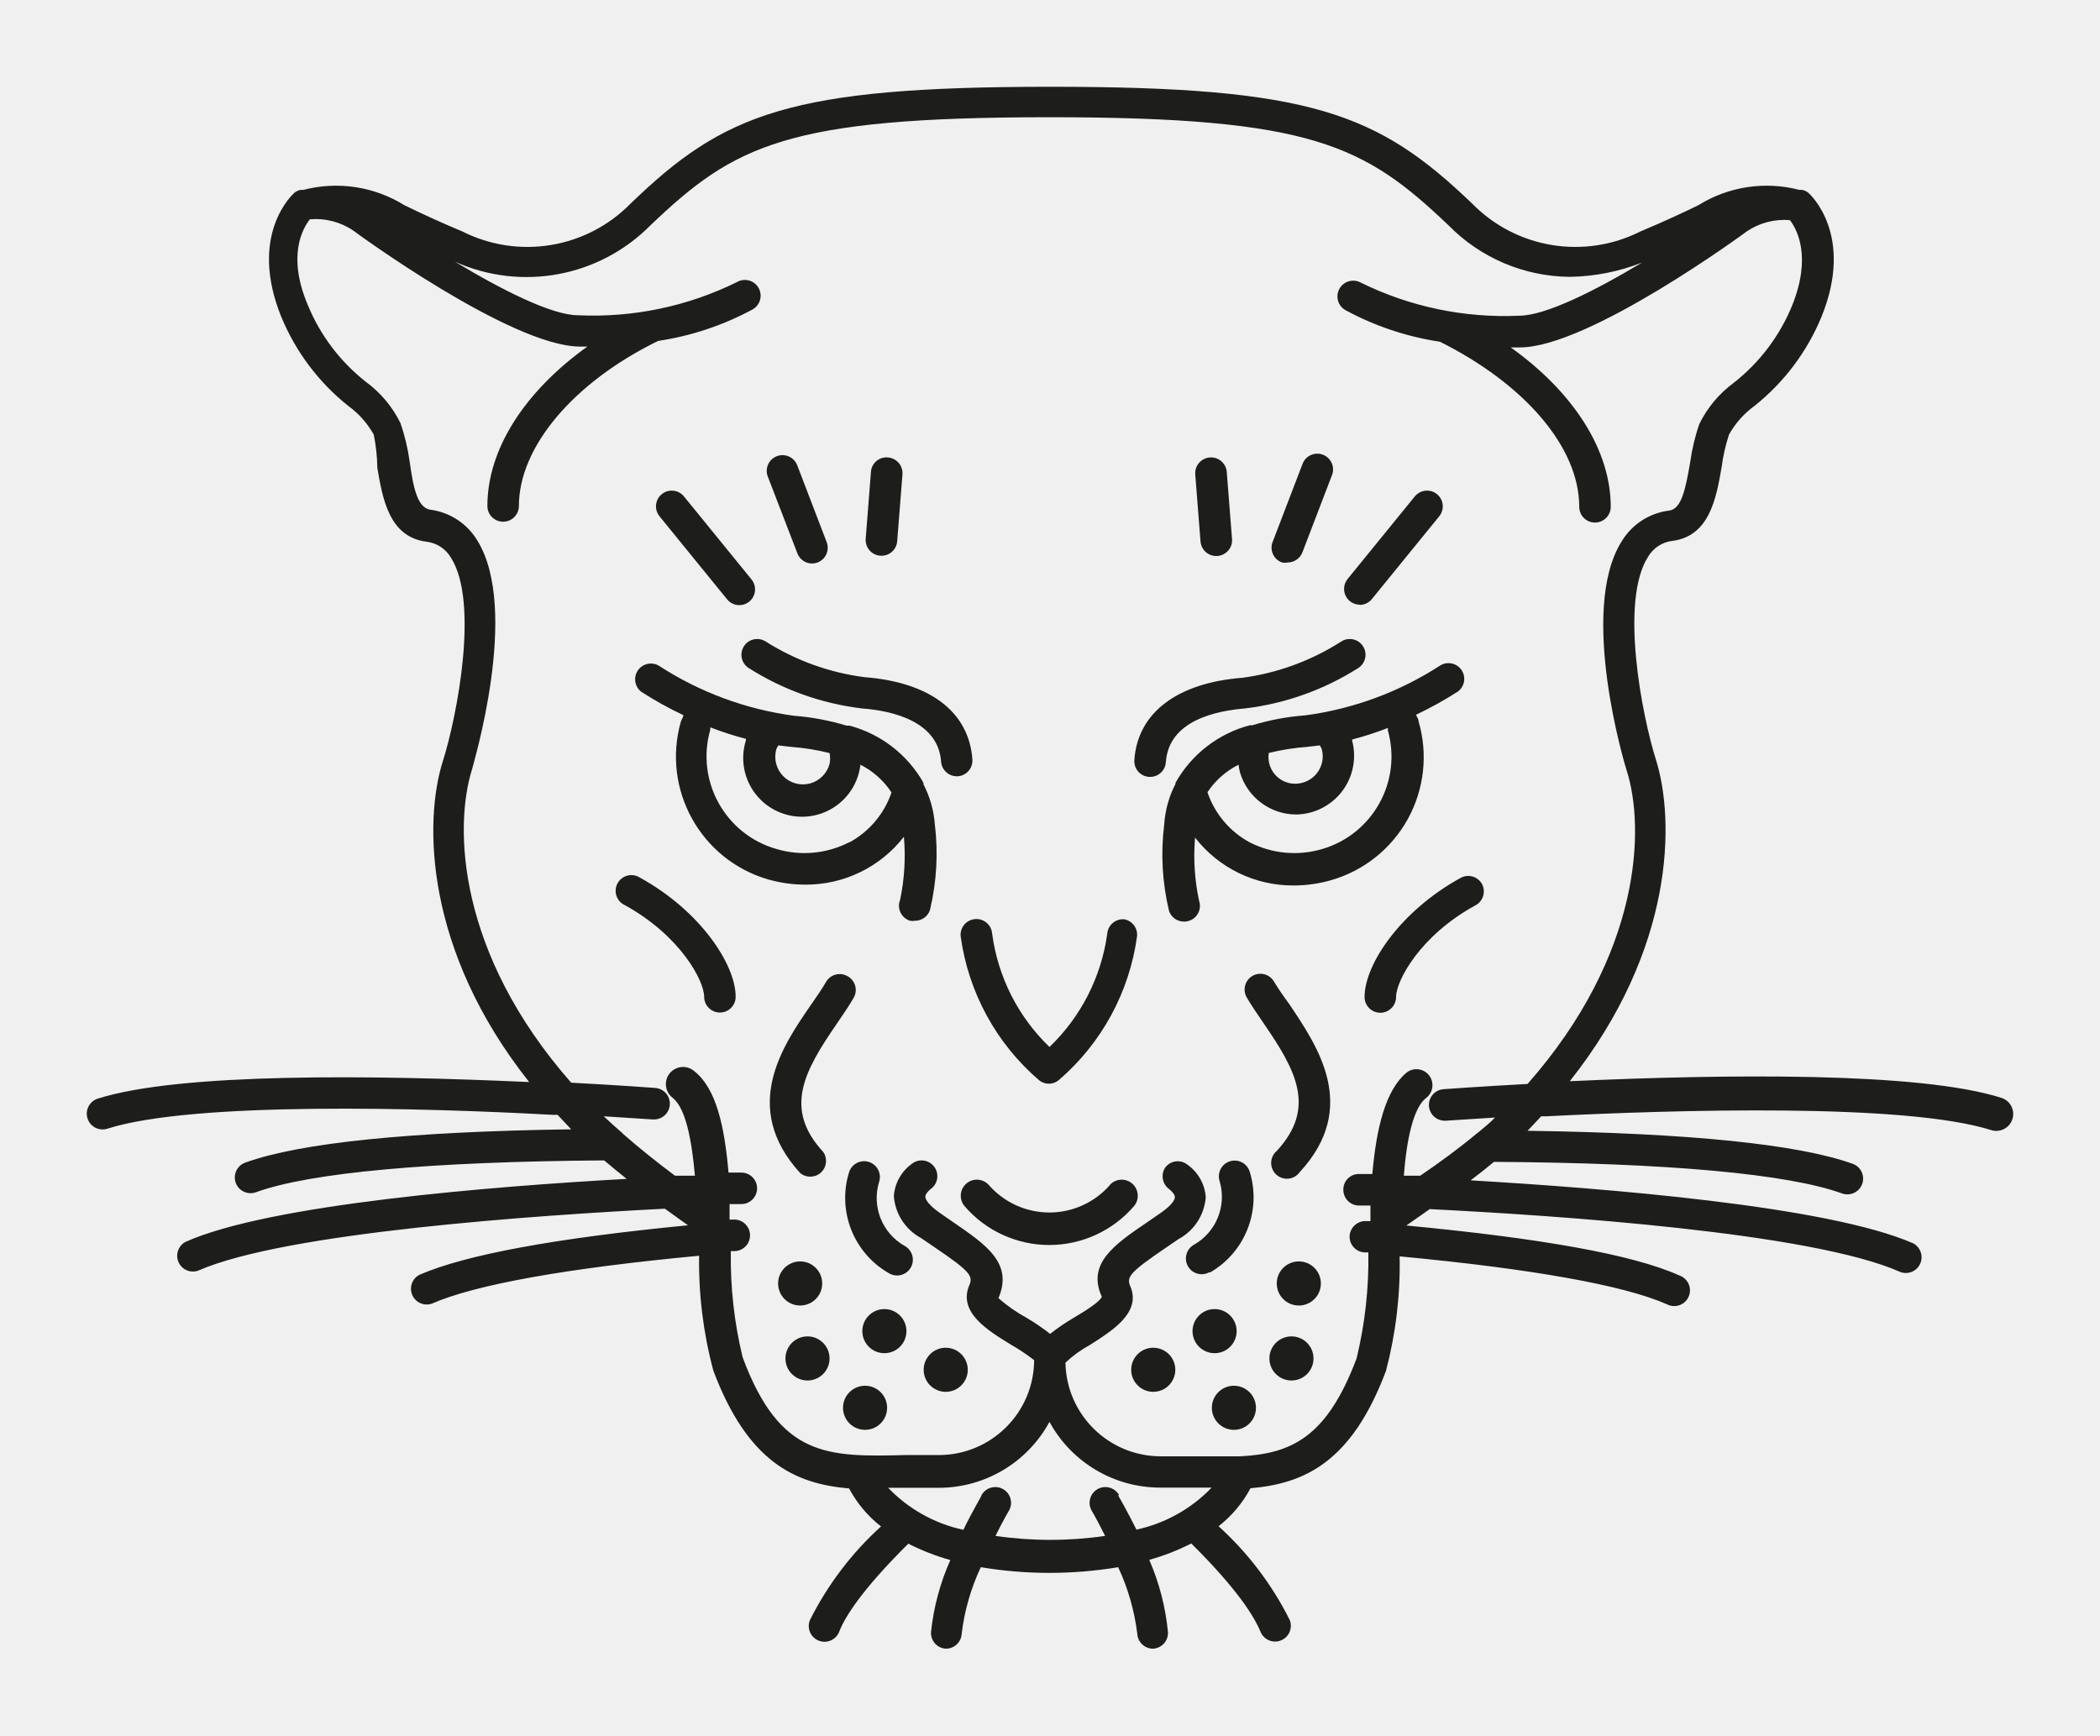
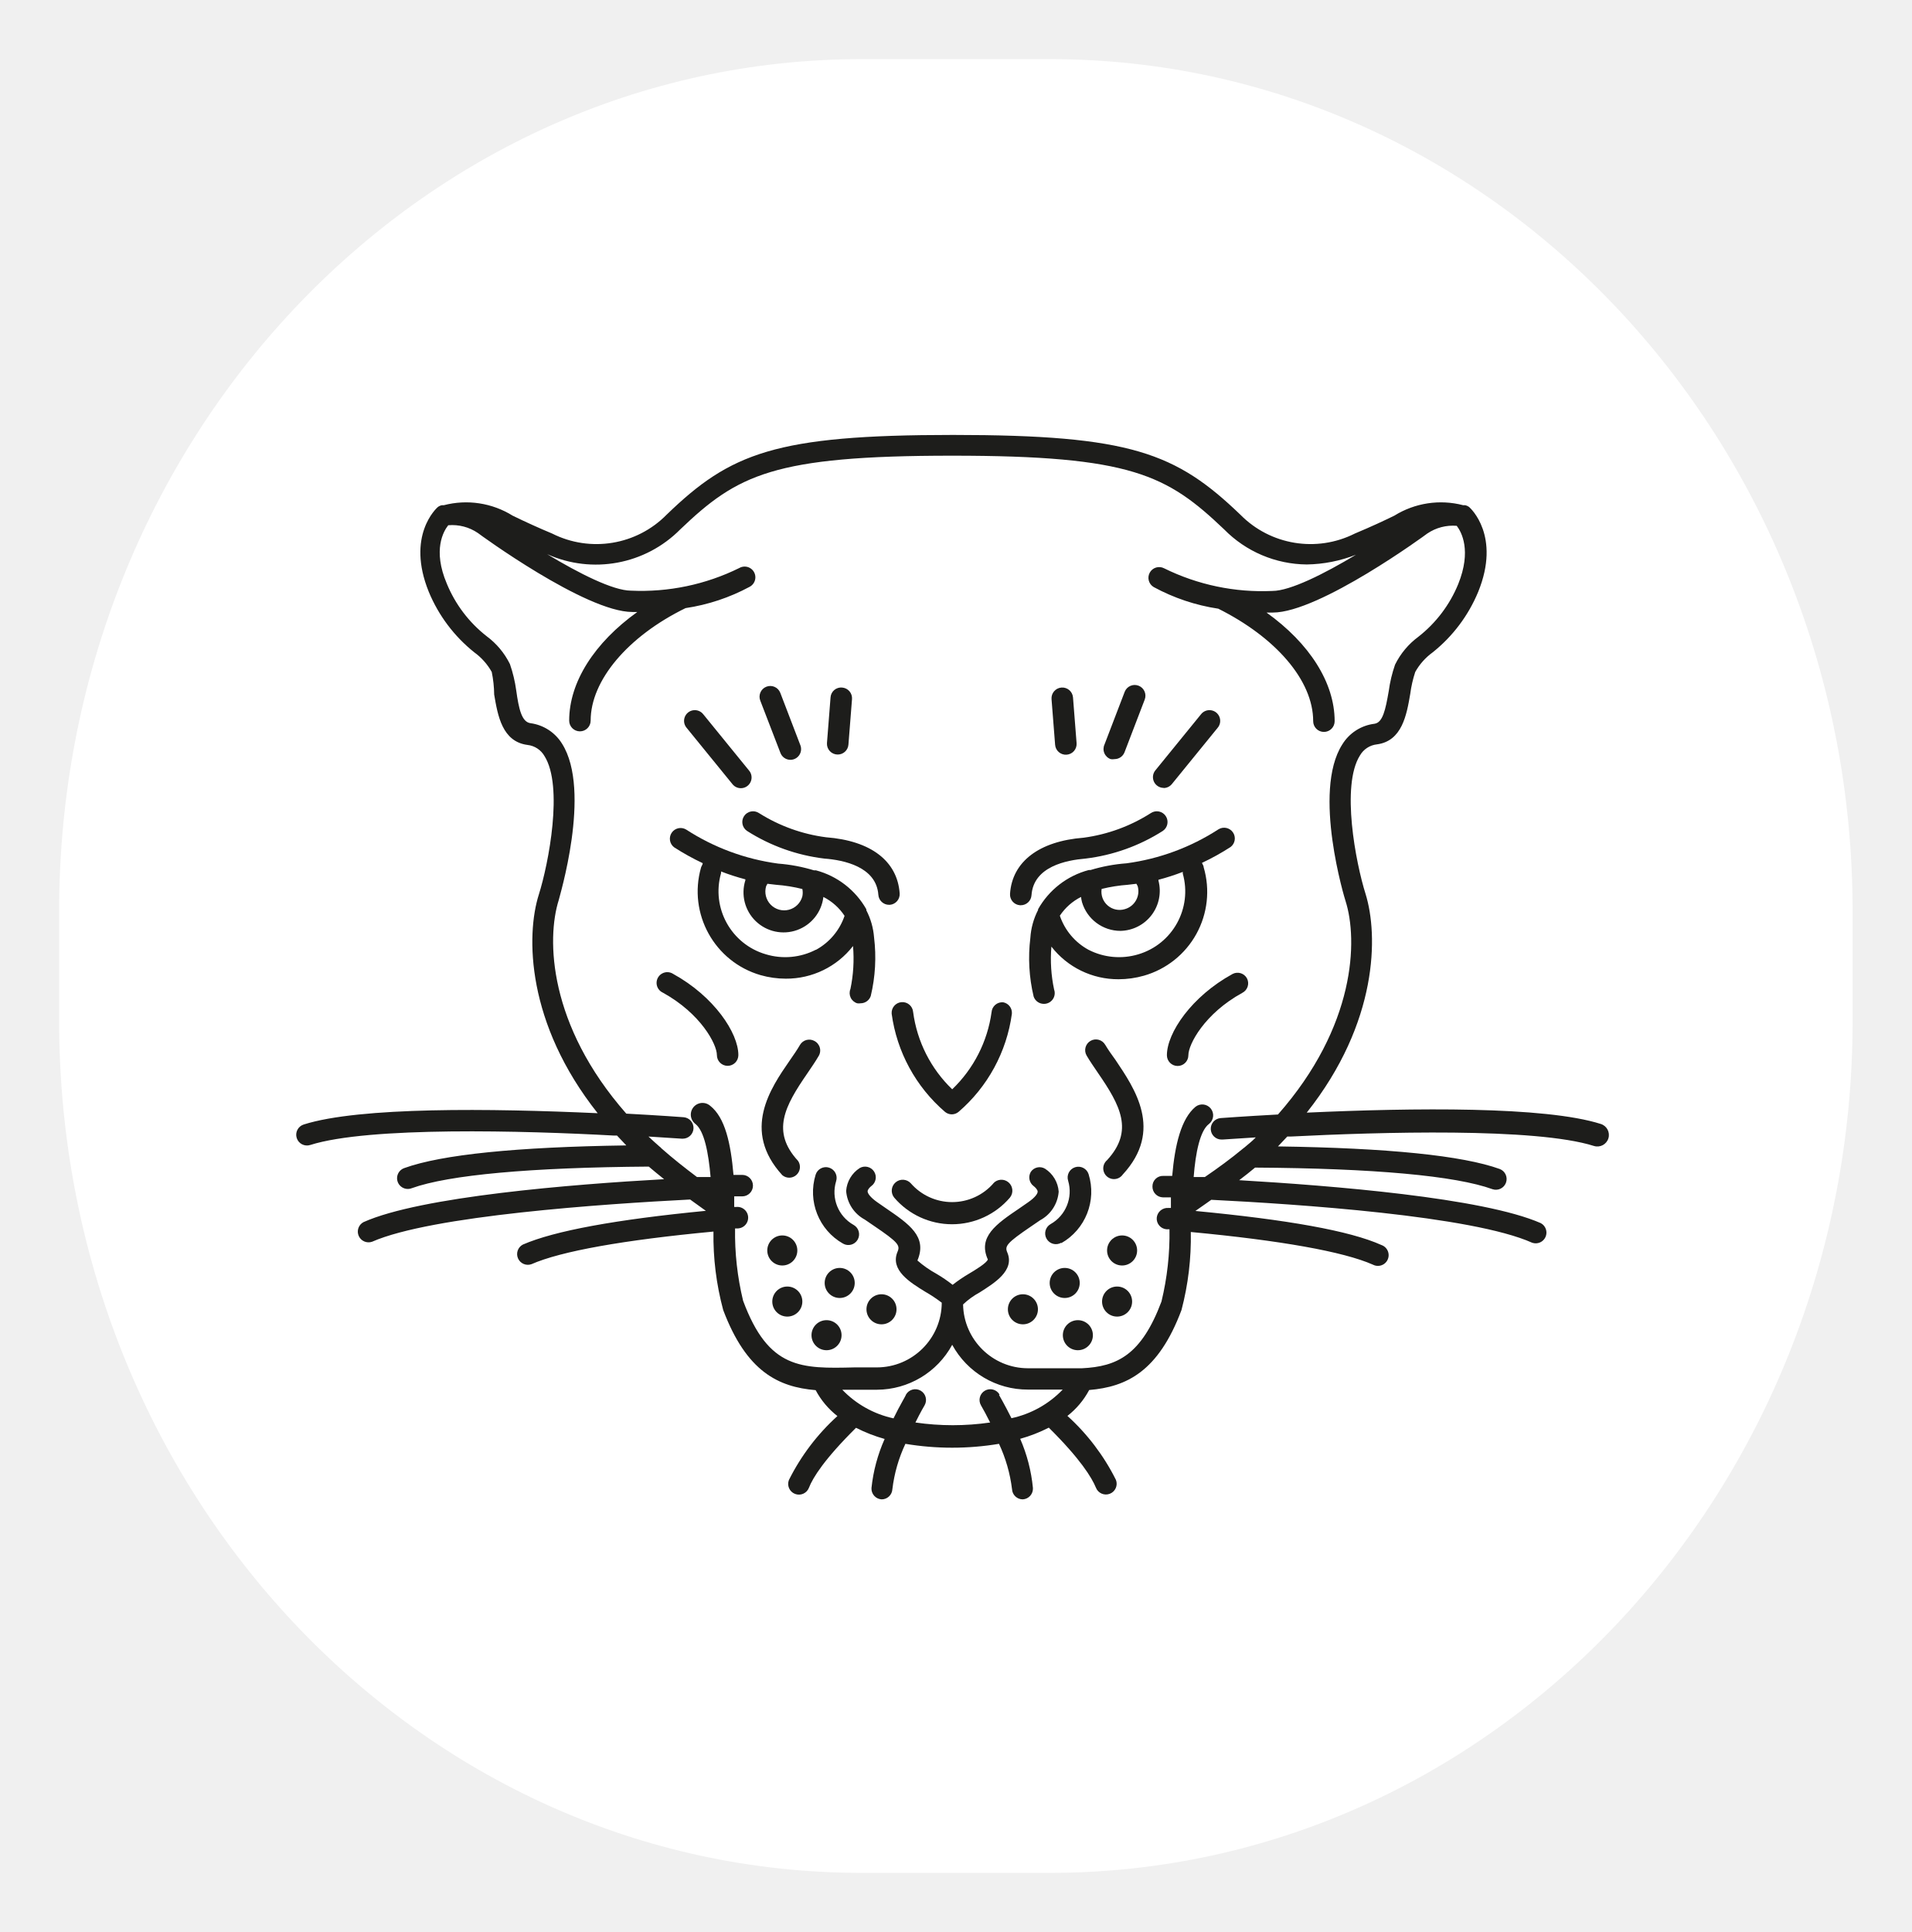
- <svg xmlns="http://www.w3.org/2000/svg" data-v-423bf9ae="" viewBox="0 0 120.986 100" class="iconLeftSlogan" version="1.1" id="svg50" width="120.986" height="100">
+ <svg xmlns="http://www.w3.org/2000/svg" data-v-423bf9ae="" viewBox="0 0 161.636 163.356" class="iconLeftSlogan" version="1.1" id="svg50" width="161.636" height="163.356">
  <defs data-v-423bf9ae="" id="defs10">
    <linearGradient data-v-423bf9ae="" gradientTransform="scale(1.110483,0.9005087)" id="1c9e5e94-8daa-4b90-953d-5ec5a7b7c461" x1="3.754" y1="14.281" x2="86.341" y2="14.281" gradientUnits="userSpaceOnUse">
      <stop data-v-423bf9ae="" offset="0%" style="stop-color: rgb(180, 55, 61); stop-opacity: 1;" id="stop5" />
      <stop data-v-423bf9ae="" offset="100%" style="stop-color: rgb(178, 58, 203); stop-opacity: 1;" id="stop7" />
    </linearGradient>
  </defs>
-   <g data-v-423bf9ae="" id="97221fff-9f5f-45e5-b2fa-fe4d6ef25df3" transform="matrix(1.210166,0,0,1.210166,-0.04507994,-10.56273)" stroke="none" fill="url(#1c9e5e94-8daa-4b90-953d-5ec5a7b7c461)" style="fill:url(#1c9e5e94-8daa-4b90-953d-5ec5a7b7c461)">
+   <rect style="fill:#ffffff;fill-opacity:1;stroke:none;stroke-width:21.645" id="rect863" width="151.636" height="153.356" x="5" y="5" rx="67.855" ry="72.057" />
+   <g data-v-423bf9ae="" id="97221fff-9f5f-45e5-b2fa-fe4d6ef25df3" transform="matrix(1.210166,0,0,1.210166,19.9992,21.21239)" stroke="none" fill="url(#1c9e5e94-8daa-4b90-953d-5ec5a7b7c461)" style="fill:url(#1c9e5e94-8daa-4b90-953d-5ec5a7b7c461)">
    <defs id="defs14">
      <style id="style12">.cls-1{fill:#1d1d1b}</style>
    </defs>
    <path class="cls-1" d="M 44,46.07 V 46 a 5.74,5.74 0 0 0 -3.52,-2.72 h -0.14 a 11.6,11.6 0 0 0 -2.5,-0.47 15.62,15.62 0 0 1 -6.43,-2.38 0.75,0.75 0 0 0 -0.84,1.24 17.29,17.29 0 0 0 2,1.11 c 0,0.1 -0.09,0.2 -0.12,0.31 a 6.09,6.09 0 0 0 4.15,7.51 6.46,6.46 0 0 0 1.78,0.25 5.9,5.9 0 0 0 4.69,-2.28 10.33,10.33 0 0 1 -0.18,3 0.75,0.75 0 0 0 0.47,1 0.76,0.76 0 0 0 0.24,0 0.75,0.75 0 0 0 0.71,-0.51 11.57,11.57 0 0 0 0.23,-4.1 A 4.94,4.94 0 0 0 44,46.07 Z m -4.47,-1.49 a 1.28,1.28 0 0 1 0,0.52 1.314,1.314 0 1 1 -2.53,-0.71 1.27,1.27 0 0 1 0.09,-0.17 l 0.6,0.07 a 10.89,10.89 0 0 1 1.86,0.3 z m 0.94,4.25 a 4.67,4.67 0 0 1 -3.48,0.32 4.59,4.59 0 0 1 -3.14,-5.67 v -0.12 a 15.83,15.83 0 0 0 1.7,0.55 v 0.06 a 2.8,2.8 0 1 0 5.45,1.17 3.86,3.86 0 0 1 1.48,1.32 4.27,4.27 0 0 1 -1.99,2.37 z m 27.1,-5.76 c 0,-0.11 -0.08,-0.2 -0.12,-0.31 a 17.29,17.29 0 0 0 2,-1.11 0.75,0.75 0 0 0 -0.84,-1.24 15.62,15.62 0 0 1 -6.43,2.38 11.59,11.59 0 0 0 -2.52,0.47 H 59.54 A 5.74,5.74 0 0 0 56,46 v 0.05 a 4.94,4.94 0 0 0 -0.54,1.95 11.57,11.57 0 0 0 0.23,4.1 0.75,0.75 0 0 0 0.71,0.51 0.75,0.75 0 0 0 0.72,-1 10.27,10.27 0 0 1 -0.19,-3 5.9,5.9 0 0 0 4.69,2.28 6.46,6.46 0 0 0 1.78,-0.25 6.09,6.09 0 0 0 4.17,-7.57 z m -5.3,1.22 0.6,-0.07 a 1.26,1.26 0 0 1 0.09,0.17 1.3,1.3 0 0 1 -0.89,1.6 1.27,1.27 0 0 1 -1.63,-1.41 10.89,10.89 0 0 1 1.84,-0.29 z M 63,49.15 a 4.67,4.67 0 0 1 -3.48,-0.32 4.27,4.27 0 0 1 -2,-2.38 3.86,3.86 0 0 1 1.48,-1.31 2.84,2.84 0 0 0 0.07,0.37 2.8,2.8 0 0 0 2.69,2 2.8,2.8 0 0 0 2.65,-3.51 v -0.06 a 15.83,15.83 0 0 0 1.7,-0.55 v 0.12 A 4.59,4.59 0 0 1 63,49.15 Z" id="path16" />
    <path class="cls-1" d="m 46.33,44.89 c -0.16,-2.25 -2,-3.68 -5.15,-3.92 a 11.57,11.57 0 0 1 -4.68,-1.69 0.75,0.75 0 0 0 -0.83,1.25 12.92,12.92 0 0 0 5.4,1.93 c 1.35,0.1 3.63,0.57 3.77,2.53 a 0.75,0.75 0 0 0 0.75,0.7 h 0.05 a 0.75,0.75 0 0 0 0.69,-0.8 z m 12.98,-2.43 a 12.92,12.92 0 0 0 5.4,-1.93 0.75,0.75 0 0 0 -0.83,-1.25 11.58,11.58 0 0 1 -4.69,1.72 c -3.11,0.24 -5,1.67 -5.15,3.92 a 0.75,0.75 0 0 0 0.7,0.8 h 0.05 a 0.75,0.75 0 0 0 0.75,-0.7 C 55.68,43 58,42.57 59.31,42.46 Z M 34.64,37.25 A 0.75,0.75 0 1 0 35.8,36.3 l -3.19,-3.92 a 0.75,0.75 0 1 0 -1.16,0.95 z M 38,35.08 a 0.75,0.75 0 0 0 0.7,0.48 0.75,0.75 0 0 0 0.7,-1 l -1.41,-3.68 a 0.75,0.75 0 1 0 -1.4,0.54 z m 4,0.11 A 0.75,0.75 0 0 0 42.75,34.5 L 43,31.32 A 0.75,0.75 0 0 0 42.31,30.51 0.74,0.74 0 0 0 41.5,31.2 l -0.25,3.19 a 0.75,0.75 0 0 0 0.75,0.8 z" id="path18" />
    <path class="cls-1" d="m 95.31,61 c -3.9,-1.24 -13.08,-1.13 -20.54,-0.79 5,-6.31 5,-12.41 4.11,-15.28 -0.68,-2.15 -1.73,-7.57 -0.39,-9.68 a 1.56,1.56 0 0 1 1.18,-0.77 c 1.76,-0.23 2.08,-2.06 2.33,-3.52 a 8.38,8.38 0 0 1 0.35,-1.54 4.25,4.25 0 0 1 1.22,-1.37 10.59,10.59 0 0 0 3.18,-4.23 C 88.34,19.91 86.21,17.98 86.12,17.9 A 0.73,0.73 0 0 0 85.84,17.77 H 85.7 a 6.16,6.16 0 0 0 -4.81,0.73 c -0.68,0.33 -1.52,0.73 -2.76,1.25 a 6.88,6.88 0 0 1 -8,-1.32 c -4.5,-4.32 -7.67,-5.57 -20.08,-5.57 -12.41,0 -15.54,1.26 -20,5.57 a 6.88,6.88 0 0 1 -8,1.32 51.69,51.69 0 0 1 -2.76,-1.25 6.16,6.16 0 0 0 -4.81,-0.73 h -0.14 a 0.73,0.73 0 0 0 -0.28,0.13 c -0.09,0.08 -2.22,2 -0.63,5.92 a 10.59,10.59 0 0 0 3.18,4.23 4.26,4.26 0 0 1 1.22,1.37 A 8.4,8.4 0 0 1 18,31 c 0.25,1.47 0.56,3.29 2.33,3.52 a 1.56,1.56 0 0 1 1.18,0.77 c 1.34,2.11 0.29,7.53 -0.39,9.68 -0.91,2.87 -0.87,9 4.11,15.28 C 17.77,59.91 8.59,59.8 4.69,61.04 a 0.751,0.751 0 0 0 0.46,1.43 c 4.09,-1.3 15,-1 21.18,-0.66 h 0.25 l 0.65,0.69 c -7.68,0.11 -12.89,0.64 -15.5,1.58 a 0.75,0.75 0 1 0 0.51,1.41 c 2.58,-0.93 8.3,-1.45 16.56,-1.51 0.35,0.3 0.71,0.59 1.07,0.88 -6.47,0.36 -17,1.21 -21,3 a 0.75,0.75 0 0 0 0.6,1.37 c 4.17,-1.83 16.18,-2.64 22.22,-2.95 l 1,0.72 0.1,0.07 C 26.5,67.68 22.2,68.47 20,69.43 a 0.75,0.75 0 0 0 0.6,1.37 c 2.07,-0.91 6.45,-1.69 12.72,-2.28 A 19.94,19.94 0 0 0 34,74 c 1.63,4.32 3.86,5.38 6.46,5.6 a 5.67,5.67 0 0 0 1.52,1.81 15.18,15.18 0 0 0 -3.39,4.47 0.75,0.75 0 0 0 1.4,0.54 c 0.27,-0.7 1.08,-2 3.29,-4.19 a 10.86,10.86 0 0 0 2,0.78 11.32,11.32 0 0 0 -0.92,3.43 0.75,0.75 0 0 0 0.71,0.79 0.75,0.75 0 0 0 0.75,-0.71 10.34,10.34 0 0 1 0.91,-3.17 19.89,19.89 0 0 0 6.54,0 10.5,10.5 0 0 1 0.91,3.17 0.75,0.75 0 0 0 0.75,0.71 0.75,0.75 0 0 0 0.71,-0.79 11.32,11.32 0 0 0 -0.89,-3.44 10.86,10.86 0 0 0 2,-0.78 c 2.21,2.19 3,3.49 3.29,4.19 a 0.75,0.75 0 0 0 1.4,-0.54 15.18,15.18 0 0 0 -3.39,-4.47 5.67,5.67 0 0 0 1.52,-1.81 c 2.6,-0.22 4.83,-1.27 6.45,-5.59 a 19.92,19.92 0 0 0 0.65,-5.45 c 6.27,0.59 10.66,1.37 12.72,2.28 a 0.75,0.75 0 1 0 0.6,-1.37 c -2.22,-1 -6.6,-1.77 -13,-2.38 l 0.8,-0.56 0.31,-0.22 c 6,0.3 18.2,1.11 22.42,3 a 0.75,0.75 0 0 0 0.6,-1.37 c -4.06,-1.78 -14.61,-2.62 -21.07,-3 q 0.57,-0.43 1.11,-0.88 c 8.28,0.05 14,0.57 16.59,1.51 a 0.75,0.75 0 0 0 0.51,-1.41 c -2.6,-0.94 -7.81,-1.47 -15.5,-1.58 l 0.65,-0.69 h 0.25 c 6.15,-0.31 17.09,-0.64 21.18,0.66 A 0.805,0.805 0 0 0 95.31,61 Z m -42,18.91 a 0.75,0.75 0 1 0 -1.3,0.75 c 0.16,0.27 0.39,0.7 0.64,1.2 a 18.15,18.15 0 0 1 -5.22,0 c 0.35,-0.71 0.63,-1.19 0.64,-1.2 a 0.75,0.75 0 1 0 -1.3,-0.75 c 0,0.06 -0.42,0.73 -0.87,1.66 a 7,7 0 0 1 -3.58,-2 h 2.43 a 6,6 0 0 0 5.25,-3.14 6,6 0 0 0 5.29,3.13 h 2.43 a 7,7 0 0 1 -3.58,2 C 53.69,80.66 53.31,80 53.27,79.93 Z m 17.1,-17.26 -0.08,0.06 c -0.84,0.7 -1.77,1.38 -2.68,2 H 66.87 C 67,63 67.32,61.46 67.94,61 A 0.762,0.762 0 0 0 67,59.8 c -1,0.83 -1.44,2.64 -1.63,4.83 h -0.61 a 0.73,0.73 0 0 0 -0.77,0.73 0.75,0.75 0 0 0 0.73,0.77 h 0.56 v 0.74 H 65.1 a 0.76,0.76 0 0 0 -0.81,0.68 0.75,0.75 0 0 0 0.68,0.81 h 0.21 a 20,20 0 0 1 -0.56,5.05 c -1.41,3.75 -3.1,4.54 -5.55,4.66 h -3.78 a 4.54,4.54 0 0 1 -4.53,-4.46 5.51,5.51 0 0 1 1.16,-0.84 c 1,-0.64 2.47,-1.52 1.93,-2.79 -0.19,-0.44 -0.06,-0.65 1.66,-1.82 l 0.63,-0.43 a 2.48,2.48 0 0 0 1.3,-2 2.08,2.08 0 0 0 -0.95,-1.6 0.74,0.74 0 0 0 -1,0.22 0.76,0.76 0 0 0 0.21,1 c 0.08,0.06 0.26,0.23 0.27,0.37 0.01,0.14 -0.17,0.41 -0.66,0.75 l -0.62,0.43 c -1.63,1.1 -2.91,2 -2.2,3.57 -0.08,0.25 -0.89,0.74 -1.33,1 A 10.22,10.22 0 0 0 50.03,72.24 10.22,10.22 0 0 0 48.9,71.47 7.46,7.46 0 0 1 47.57,70.54 C 48.28,68.87 46.99,68 45.37,66.89 l -0.62,-0.43 c -0.48,-0.34 -0.66,-0.61 -0.66,-0.75 0,-0.14 0.18,-0.31 0.26,-0.37 a 0.75,0.75 0 0 0 -0.81,-1.26 2.08,2.08 0 0 0 -0.95,1.6 2.48,2.48 0 0 0 1.3,2 l 0.63,0.43 c 1.73,1.17 1.85,1.38 1.66,1.82 -0.54,1.28 0.89,2.15 1.93,2.79 a 10.47,10.47 0 0 1 1.16,0.77 4.54,4.54 0 0 1 -4.54,4.52 h -1.56 c -3.72,0.09 -6,0.14 -7.78,-4.66 A 20.07,20.07 0 0 1 34.83,68.3 h 0.21 a 0.753,0.753 0 1 0 -0.13,-1.5 h -0.14 v -0.74 h 0.56 a 0.75,0.75 0 0 0 0,-1.5 h -0.61 c -0.19,-2.19 -0.58,-4 -1.63,-4.83 A 0.818,0.818 0 1 0 32.06,61 c 0.62,0.49 0.91,2 1.06,3.71 h -0.95 c -0.85,-0.64 -1.7,-1.31 -2.48,-2 a 0.73,0.73 0 0 0 -0.15,-0.14 c -0.26,-0.23 -0.52,-0.46 -0.76,-0.69 l 2.33,0.15 h 0.06 a 0.751,0.751 0 0 0 0.06,-1.5 c 0,0 -1.57,-0.12 -4,-0.25 -5.44,-6.19 -5.58,-12.2 -4.72,-14.92 0,-0.08 2.33,-7.62 0.23,-10.93 A 3.07,3.07 0 0 0 20.54,33 c -0.62,-0.08 -0.82,-1 -1,-2.29 A 9.51,9.51 0 0 0 19.1,28.87 5.37,5.37 0 0 0 17.47,26.92 9,9 0 0 1 14.69,23.25 c -1,-2.36 -0.23,-3.66 0.1,-4.08 a 3.19,3.19 0 0 1 2.07,0.54 c 0.07,0.06 7.52,5.52 10.79,5.52 H 28 c -3,2.15 -4.76,4.9 -4.76,7.59 a 0.75,0.75 0 0 0 1.5,0 c 0,-2.81 2.6,-5.89 6.63,-7.86 a 13.71,13.71 0 0 0 4.48,-1.49 0.75,0.75 0 1 0 -0.73,-1.31 15.48,15.48 0 0 1 -7.56,1.58 c -1.25,0 -3.64,-1.21 -5.86,-2.55 A 8.3,8.3 0 0 0 31,19.46 c 4,-3.82 6.49,-5.15 19,-5.15 12.51,0 15,1.34 19,5.15 a 8.18,8.18 0 0 0 5.77,2.45 9.77,9.77 0 0 0 3.44,-0.68 c -2.21,1.33 -4.6,2.53 -5.84,2.53 a 15.48,15.48 0 0 1 -7.56,-1.58 0.75,0.75 0 0 0 -0.73,1.31 13.72,13.72 0 0 0 4.51,1.51 c 4,2 6.63,5 6.63,7.86 a 0.75,0.75 0 0 0 1.5,0 c 0,-2.7 -1.77,-5.45 -4.76,-7.59 h 0.44 c 3.27,0 10.72,-5.46 10.79,-5.52 a 3.19,3.19 0 0 1 2.06,-0.54 c 0.33,0.43 1.05,1.73 0.1,4.08 a 9,9 0 0 1 -2.78,3.67 5.37,5.37 0 0 0 -1.63,1.95 9.49,9.49 0 0 0 -0.44,1.84 c -0.23,1.33 -0.42,2.21 -1,2.29 a 3.07,3.07 0 0 0 -2.25,1.45 c -2.11,3.31 0.2,10.86 0.23,10.93 0.87,2.73 0.72,8.74 -4.72,14.92 -2.39,0.13 -4,0.25 -4,0.25 a 0.751,0.751 0 0 0 0.06,1.5 h 0.06 l 2.33,-0.15 c -0.21,0.23 -0.52,0.47 -0.8,0.71 z" id="path20" />
    <path class="cls-1" d="m 64.77,37.53 a 0.75,0.75 0 0 0 0.58,-0.28 l 3.19,-3.92 a 0.75,0.75 0 1 0 -1.16,-0.95 l -3.19,3.92 a 0.75,0.75 0 0 0 0.58,1.22 z m -3.7,-2.02 a 0.74,0.74 0 0 0 0.27,0 0.75,0.75 0 0 0 0.7,-0.48 l 1.41,-3.68 a 0.75,0.75 0 1 0 -1.4,-0.54 l -1.41,3.68 a 0.75,0.75 0 0 0 0.43,1.02 z M 58,35.2 a 0.75,0.75 0 0 0 0.69,-0.81 L 58.44,31.2 a 0.752,0.752 0 0 0 -1.5,0.12 l 0.25,3.19 A 0.75,0.75 0 0 0 58,35.2 Z" id="path22" />
    <circle class="cls-1" cx="38.13" cy="69.84" r="1.05" id="circle24" />
    <circle class="cls-1" cx="38.48" cy="73.41" r="1.05" id="circle26" />
    <circle class="cls-1" cx="41.22" cy="75.76" r="1.05" id="circle28" />
    <circle class="cls-1" cx="42.14" cy="72.11" r="1.05" id="circle30" />
    <circle class="cls-1" cx="45.06" cy="73.95" r="1.05" id="circle32" />
    <circle class="cls-1" cx="61.87" cy="69.84" r="1.05" id="circle34" />
    <circle class="cls-1" cx="61.52" cy="73.41" r="1.05" id="circle36" />
    <circle class="cls-1" cx="58.78" cy="75.76" r="1.05" id="circle38" />
    <circle class="cls-1" cx="57.86" cy="72.11" r="1.05" id="circle40" />
    <circle class="cls-1" cx="54.94" cy="73.95" r="1.05" id="circle42" />
    <path class="cls-1" d="m 53.56,52.5 a 0.75,0.75 0 0 0 -0.81,0.69 9.21,9.21 0 0 1 -2.75,5.39 9.16,9.16 0 0 1 -2.73,-5.4 0.752,0.752 0 0 0 -1.5,0.12 11,11 0 0 0 3.73,6.86 0.75,0.75 0 0 0 0.47,0.17 0.75,0.75 0 0 0 0.47,-0.17 11,11 0 0 0 3.73,-6.86 0.75,0.75 0 0 0 -0.61,-0.8 z m -13.19,2.7 a 0.75,0.75 0 0 0 -1,0.27 c -0.2,0.35 -0.46,0.72 -0.73,1.11 -1.34,1.94 -3.36,4.88 -0.51,8 a 0.75,0.75 0 0 0 1.1,-1 c -1.89,-2.05 -0.93,-3.82 0.64,-6.1 0.29,-0.43 0.57,-0.83 0.79,-1.21 A 0.75,0.75 0 0 0 40.37,55.2 Z m 20.32,0.27 a 0.75,0.75 0 1 0 -1.3,0.75 c 0.22,0.38 0.5,0.78 0.79,1.21 1.57,2.28 2.53,4.05 0.64,6.1 a 0.75,0.75 0 1 0 1.1,1 c 2.85,-3.09 0.83,-6 -0.51,-8 -0.25,-0.34 -0.51,-0.71 -0.72,-1.06 z M 41.89,65 a 0.751,0.751 0 0 0 -1.43,-0.46 4.13,4.13 0 0 0 1.91,4.82 0.75,0.75 0 0 0 0.75,-1.3 A 2.62,2.62 0 0 1 41.89,65 Z m 15.73,4.33 a 4.13,4.13 0 0 0 1.91,-4.82 0.751,0.751 0 0 0 -1.43,0.46 2.62,2.62 0 0 1 -1.23,3.03 0.75,0.75 0 0 0 0.75,1.3 z m -4.74,-4.18 a 3.83,3.83 0 0 1 -5.77,0 0.766,0.766 0 0 0 -1.16,1 5.32,5.32 0 0 0 8.08,0 0.766,0.766 0 0 0 -1.16,-1 z M 30.51,50.52 a 0.75,0.75 0 1 0 -0.72,1.31 c 2.63,1.45 3.77,3.59 3.77,4.36 a 0.75,0.75 0 0 0 1.5,0 c 0,-1.55 -1.7,-4.1 -4.55,-5.67 z m 40.08,0.3 a 0.75,0.75 0 0 0 -1,-0.3 C 66.72,52.09 65,54.64 65,56.2 a 0.75,0.75 0 0 0 1.5,0 c 0,-0.77 1.14,-2.92 3.77,-4.36 a 0.75,0.75 0 0 0 0.32,-1.02 z" id="path44" />
  </g>
</svg>
